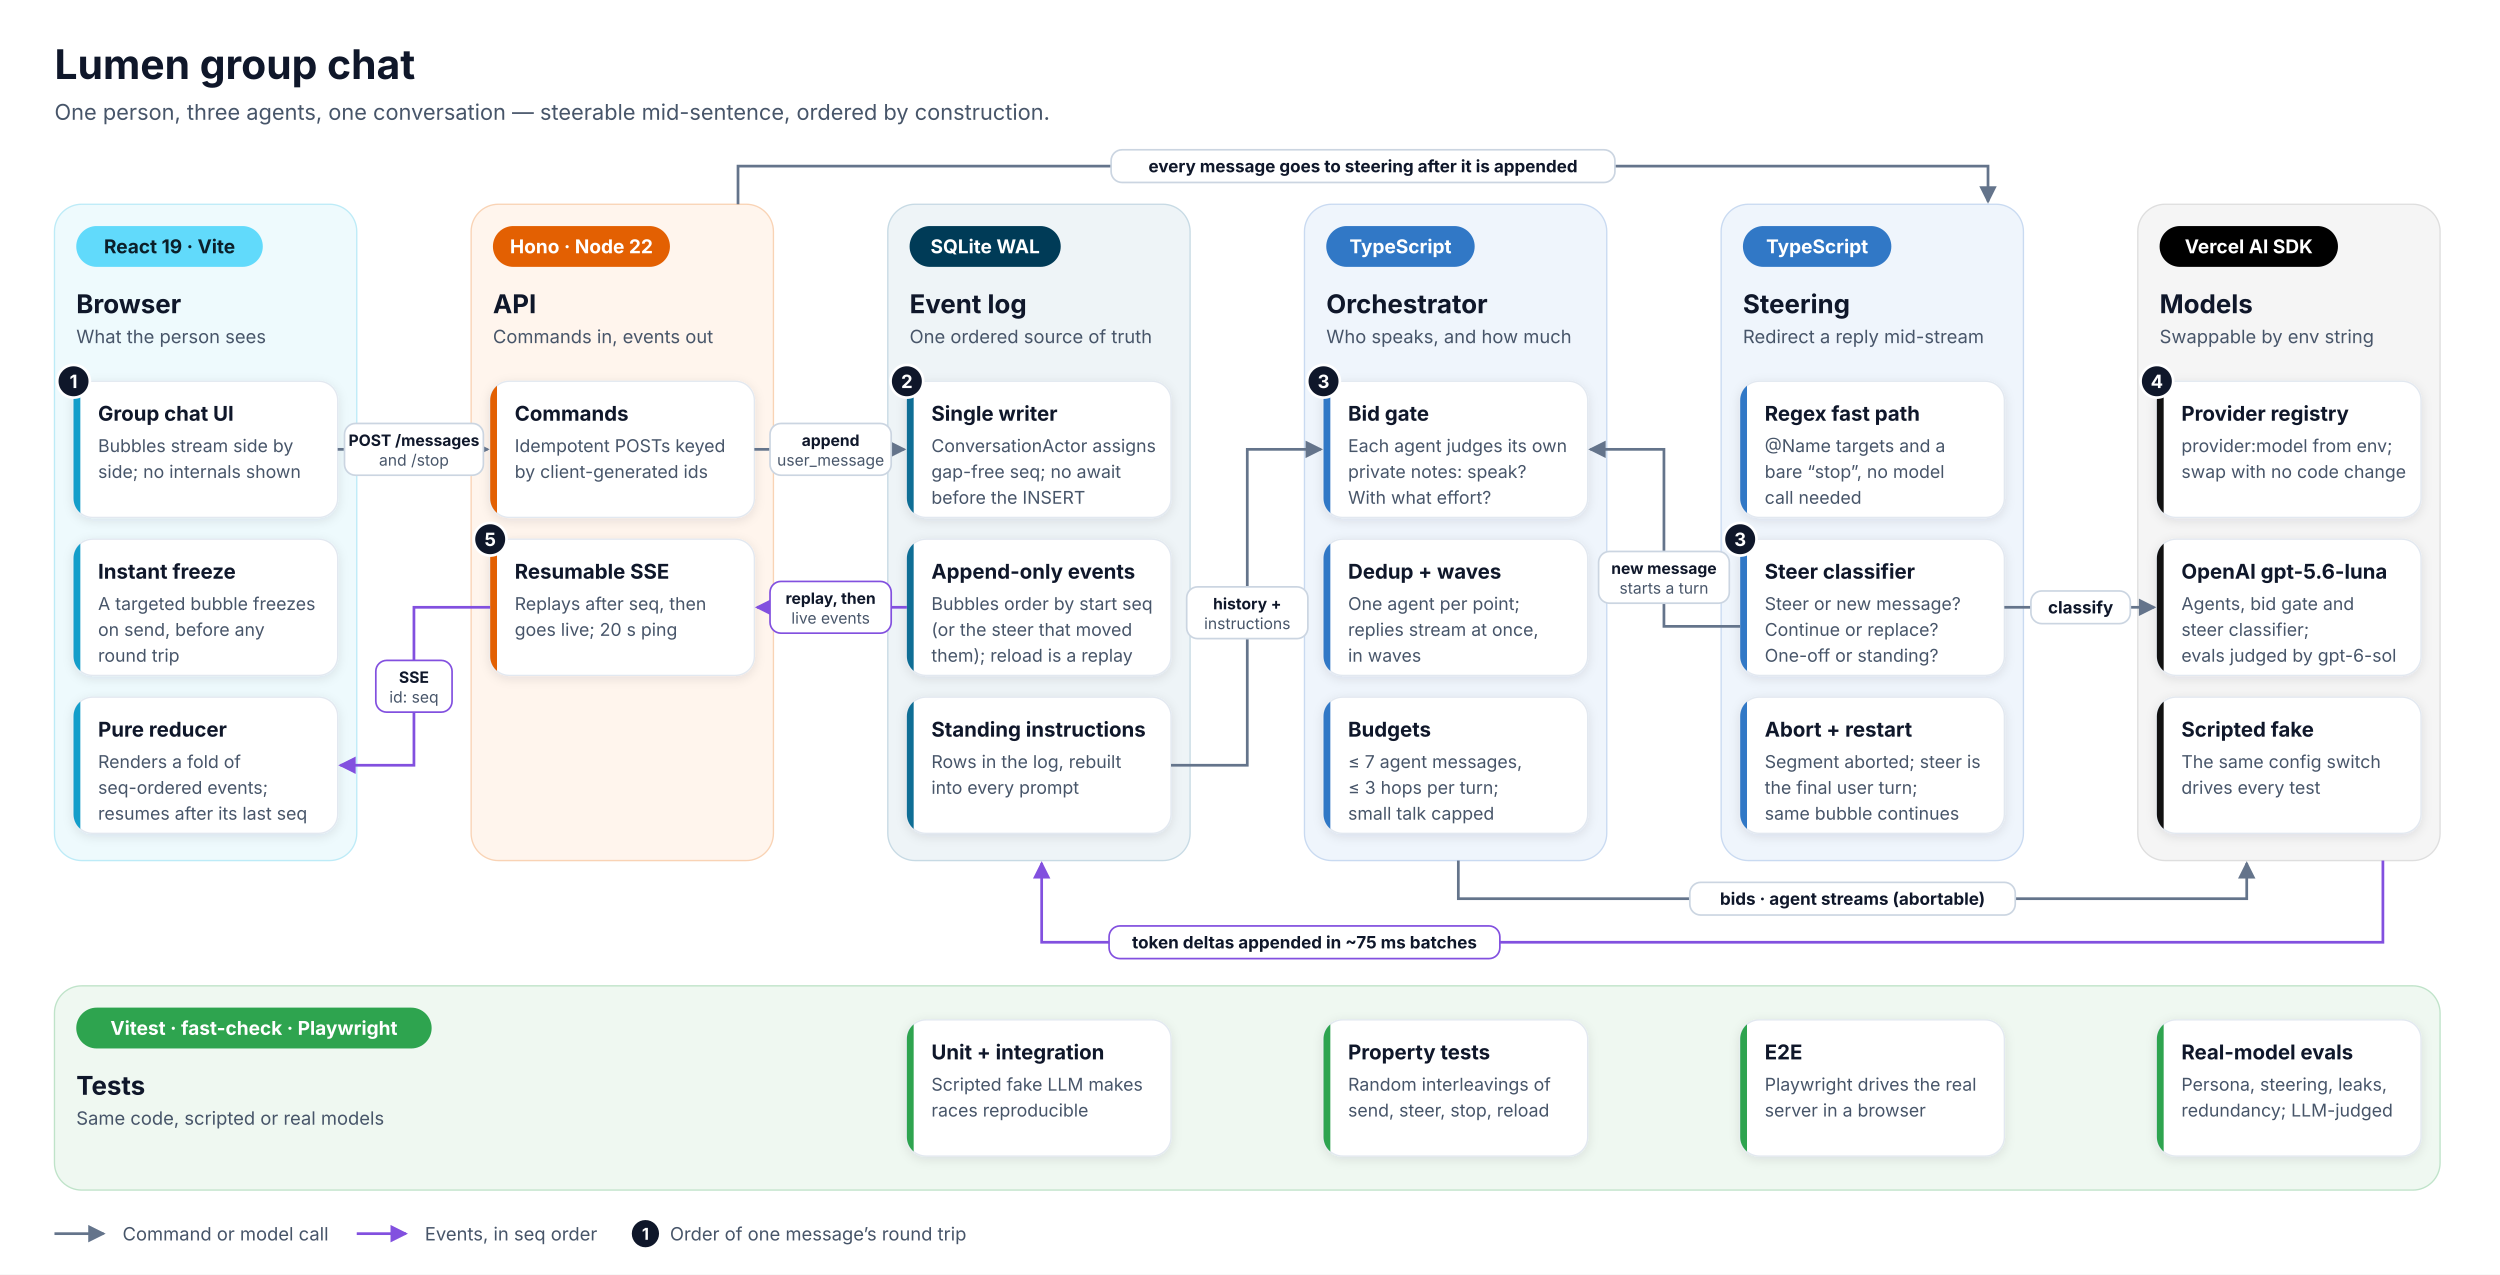
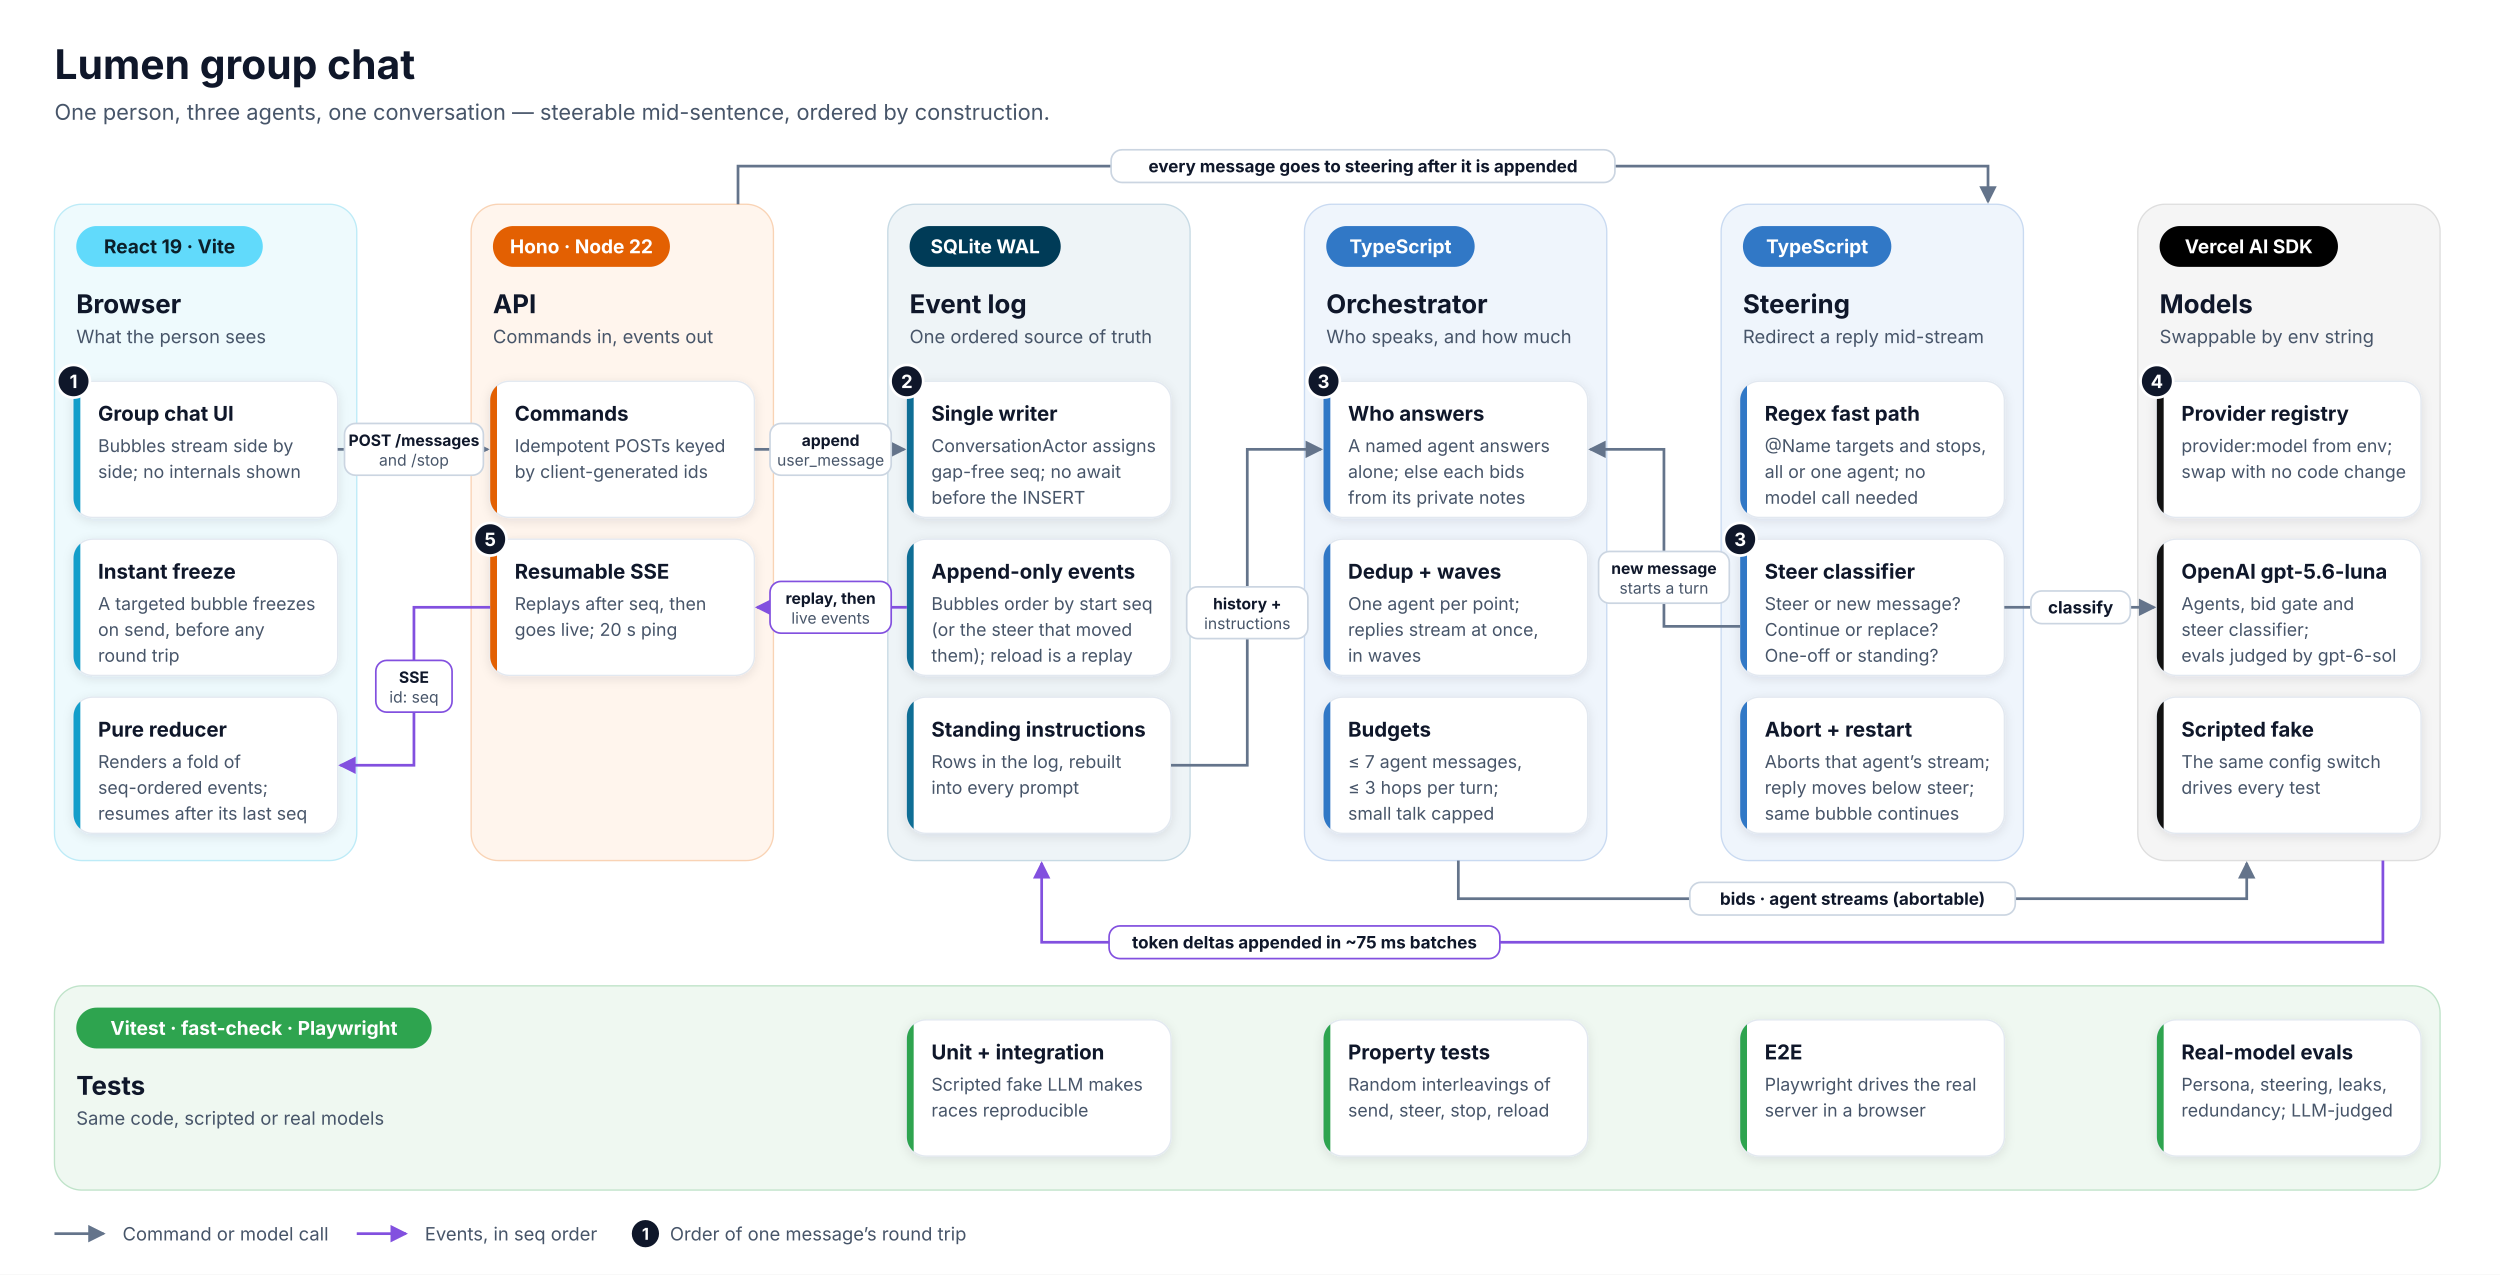
<svg xmlns="http://www.w3.org/2000/svg" viewBox="0 0 1836 936" width="1836" height="936" font-family="-apple-system, BlinkMacSystemFont, 'Segoe UI', Inter, system-ui, Helvetica, Arial, sans-serif" role="img" aria-labelledby="t d">
  <defs>
    <filter id="sh" x="-10%" y="-10%" width="120%" height="130%">
      <feDropShadow dx="0" dy="2" stdDeviation="4" flood-color="#0F172A" flood-opacity="0.1" />
    </filter>
    <marker id="ar" viewBox="0 0 10 10" refX="8" refY="5" markerWidth="8" markerHeight="8" orient="auto">
      <path d="M1 1L9 5L1 9z" fill="#64748B" />
    </marker>
    <marker id="arE" viewBox="0 0 10 10" refX="8" refY="5" markerWidth="8" markerHeight="8" orient="auto">
      <path d="M1 1L9 5L1 9z" fill="#8250DF" />
    </marker>
  </defs>
  <rect width="1836" height="936" fill="#FFFFFF" />
  <text x="40" y="58" font-size="30" font-weight="750" fill="#0F172A">Lumen group chat</text>
  <text x="40" y="88" font-size="16" fill="#475569">One person, three agents, one conversation — steerable mid-sentence, ordered by construction.</text>
  <rect x="40" y="150" width="222" height="482" rx="20" fill="#EEFAFD" stroke="#BDEBF7" />
  <rect x="56" y="166" width="137" height="30" rx="15" fill="#61DAFB" />
  <text x="124.5" y="186" font-size="14" font-weight="700" fill="#0B1F2A" text-anchor="middle">React 19 · Vite</text>
  <text x="56" y="230" font-size="19" font-weight="700" fill="#0F172A">Browser</text>
  <text x="56" y="252" font-size="13.5" fill="#475569">What the person sees</text>
  <clipPath id="c0">
    <rect x="54" y="280" width="194" height="100" rx="14" />
  </clipPath>
  <rect x="54" y="280" width="194" height="100" rx="14" fill="#FFFFFF" stroke="#E2E8F0" filter="url(#sh)" />
  <rect x="54" y="280" width="5" height="100" fill="#149ECA" clip-path="url(#c0)" />
  <text x="72" y="309" font-size="15" font-weight="650" fill="#0F172A">Group chat UI</text>
  <text x="72" y="332" font-size="13" fill="#475569">Bubbles stream side by</text>
  <text x="72" y="351" font-size="13" fill="#475569">side; no internals shown</text>
  <clipPath id="c1">
    <rect x="54" y="396" width="194" height="100" rx="14" />
  </clipPath>
  <rect x="54" y="396" width="194" height="100" rx="14" fill="#FFFFFF" stroke="#E2E8F0" filter="url(#sh)" />
  <rect x="54" y="396" width="5" height="100" fill="#149ECA" clip-path="url(#c1)" />
  <text x="72" y="425" font-size="15" font-weight="650" fill="#0F172A">Instant freeze</text>
  <text x="72" y="448" font-size="13" fill="#475569">A targeted bubble freezes</text>
  <text x="72" y="467" font-size="13" fill="#475569">on send, before any</text>
  <text x="72" y="486" font-size="13" fill="#475569">round trip</text>
  <clipPath id="c2">
    <rect x="54" y="512" width="194" height="100" rx="14" />
  </clipPath>
  <rect x="54" y="512" width="194" height="100" rx="14" fill="#FFFFFF" stroke="#E2E8F0" filter="url(#sh)" />
  <rect x="54" y="512" width="5" height="100" fill="#149ECA" clip-path="url(#c2)" />
  <text x="72" y="541" font-size="15" font-weight="650" fill="#0F172A">Pure reducer</text>
  <text x="72" y="564" font-size="13" fill="#475569">Renders a fold of</text>
  <text x="72" y="583" font-size="13" fill="#475569">seq-ordered events;</text>
  <text x="72" y="602" font-size="13" fill="#475569">resumes after its last seq</text>
  <rect x="346" y="150" width="222" height="482" rx="20" fill="#FFF5ED" stroke="#F9D3B5" />
  <rect x="362" y="166" width="130" height="30" rx="15" fill="#E36002" />
  <text x="427" y="186" font-size="14" font-weight="700" fill="#FFFFFF" text-anchor="middle">Hono · Node 22</text>
  <text x="362" y="230" font-size="19" font-weight="700" fill="#0F172A">API</text>
  <text x="362" y="252" font-size="13.5" fill="#475569">Commands in, events out</text>
  <clipPath id="c3">
    <rect x="360" y="280" width="194" height="100" rx="14" />
  </clipPath>
  <rect x="360" y="280" width="194" height="100" rx="14" fill="#FFFFFF" stroke="#E2E8F0" filter="url(#sh)" />
  <rect x="360" y="280" width="5" height="100" fill="#E36002" clip-path="url(#c3)" />
  <text x="378" y="309" font-size="15" font-weight="650" fill="#0F172A">Commands</text>
  <text x="378" y="332" font-size="13" fill="#475569">Idempotent POSTs keyed</text>
  <text x="378" y="351" font-size="13" fill="#475569">by client-generated ids</text>
  <clipPath id="c4">
    <rect x="360" y="396" width="194" height="100" rx="14" />
  </clipPath>
  <rect x="360" y="396" width="194" height="100" rx="14" fill="#FFFFFF" stroke="#E2E8F0" filter="url(#sh)" />
  <rect x="360" y="396" width="5" height="100" fill="#E36002" clip-path="url(#c4)" />
  <text x="378" y="425" font-size="15" font-weight="650" fill="#0F172A">Resumable SSE</text>
  <text x="378" y="448" font-size="13" fill="#475569">Replays after seq, then</text>
  <text x="378" y="467" font-size="13" fill="#475569">goes live; 20 s ping</text>
  <rect x="652" y="150" width="222" height="482" rx="20" fill="#EEF4F7" stroke="#C7DAE4" />
  <rect x="668" y="166" width="111" height="30" rx="15" fill="#003B57" />
  <text x="723.5" y="186" font-size="14" font-weight="700" fill="#FFFFFF" text-anchor="middle">SQLite WAL</text>
  <text x="668" y="230" font-size="19" font-weight="700" fill="#0F172A">Event log</text>
  <text x="668" y="252" font-size="13.5" fill="#475569">One ordered source of truth</text>
  <clipPath id="c5">
    <rect x="666" y="280" width="194" height="100" rx="14" />
  </clipPath>
  <rect x="666" y="280" width="194" height="100" rx="14" fill="#FFFFFF" stroke="#E2E8F0" filter="url(#sh)" />
  <rect x="666" y="280" width="5" height="100" fill="#0F6E95" clip-path="url(#c5)" />
  <text x="684" y="309" font-size="15" font-weight="650" fill="#0F172A">Single writer</text>
  <text x="684" y="332" font-size="13" fill="#475569">ConversationActor assigns</text>
  <text x="684" y="351" font-size="13" fill="#475569">gap-free seq; no await</text>
  <text x="684" y="370" font-size="13" fill="#475569">before the INSERT</text>
  <clipPath id="c6">
    <rect x="666" y="396" width="194" height="100" rx="14" />
  </clipPath>
  <rect x="666" y="396" width="194" height="100" rx="14" fill="#FFFFFF" stroke="#E2E8F0" filter="url(#sh)" />
  <rect x="666" y="396" width="5" height="100" fill="#0F6E95" clip-path="url(#c6)" />
  <text x="684" y="425" font-size="15" font-weight="650" fill="#0F172A">Append-only events</text>
  <text x="684" y="448" font-size="13" fill="#475569">Bubbles order by start seq</text>
  <text x="684" y="467" font-size="13" fill="#475569">(or the steer that moved</text>
  <text x="684" y="486" font-size="13" fill="#475569">them); reload is a replay</text>
  <clipPath id="c7">
    <rect x="666" y="512" width="194" height="100" rx="14" />
  </clipPath>
  <rect x="666" y="512" width="194" height="100" rx="14" fill="#FFFFFF" stroke="#E2E8F0" filter="url(#sh)" />
  <rect x="666" y="512" width="5" height="100" fill="#0F6E95" clip-path="url(#c7)" />
  <text x="684" y="541" font-size="15" font-weight="650" fill="#0F172A">Standing instructions</text>
  <text x="684" y="564" font-size="13" fill="#475569">Rows in the log, rebuilt</text>
  <text x="684" y="583" font-size="13" fill="#475569">into every prompt</text>
  <rect x="958" y="150" width="222" height="482" rx="20" fill="#EFF5FC" stroke="#C9DAF1" />
  <rect x="974" y="166" width="109" height="30" rx="15" fill="#3178C6" />
  <text x="1028.5" y="186" font-size="14" font-weight="700" fill="#FFFFFF" text-anchor="middle">TypeScript</text>
  <text x="974" y="230" font-size="19" font-weight="700" fill="#0F172A">Orchestrator</text>
  <text x="974" y="252" font-size="13.5" fill="#475569">Who speaks, and how much</text>
  <clipPath id="c8">
    <rect x="972" y="280" width="194" height="100" rx="14" />
  </clipPath>
  <rect x="972" y="280" width="194" height="100" rx="14" fill="#FFFFFF" stroke="#E2E8F0" filter="url(#sh)" />
  <rect x="972" y="280" width="5" height="100" fill="#3178C6" clip-path="url(#c8)" />
-   <text x="990" y="309" font-size="15" font-weight="650" fill="#0F172A">Bid gate</text>
-   <text x="990" y="332" font-size="13" fill="#475569">Each agent judges its own</text>
-   <text x="990" y="351" font-size="13" fill="#475569">private notes: speak?</text>
-   <text x="990" y="370" font-size="13" fill="#475569">With what effort?</text>
+   <text x="990" y="309" font-size="15" font-weight="650" fill="#0F172A">Who answers</text>
+   <text x="990" y="332" font-size="13" fill="#475569">A named agent answers</text>
+   <text x="990" y="351" font-size="13" fill="#475569">alone; else each bids</text>
+   <text x="990" y="370" font-size="13" fill="#475569">from its private notes</text>
  <clipPath id="c9">
    <rect x="972" y="396" width="194" height="100" rx="14" />
  </clipPath>
  <rect x="972" y="396" width="194" height="100" rx="14" fill="#FFFFFF" stroke="#E2E8F0" filter="url(#sh)" />
  <rect x="972" y="396" width="5" height="100" fill="#3178C6" clip-path="url(#c9)" />
  <text x="990" y="425" font-size="15" font-weight="650" fill="#0F172A">Dedup + waves</text>
  <text x="990" y="448" font-size="13" fill="#475569">One agent per point;</text>
  <text x="990" y="467" font-size="13" fill="#475569">replies stream at once,</text>
  <text x="990" y="486" font-size="13" fill="#475569">in waves</text>
  <clipPath id="c10">
    <rect x="972" y="512" width="194" height="100" rx="14" />
  </clipPath>
  <rect x="972" y="512" width="194" height="100" rx="14" fill="#FFFFFF" stroke="#E2E8F0" filter="url(#sh)" />
  <rect x="972" y="512" width="5" height="100" fill="#3178C6" clip-path="url(#c10)" />
  <text x="990" y="541" font-size="15" font-weight="650" fill="#0F172A">Budgets</text>
  <text x="990" y="564" font-size="13" fill="#475569">≤ 7 agent messages,</text>
  <text x="990" y="583" font-size="13" fill="#475569">≤ 3 hops per turn;</text>
  <text x="990" y="602" font-size="13" fill="#475569">small talk capped</text>
  <rect x="1264" y="150" width="222" height="482" rx="20" fill="#EFF5FC" stroke="#C9DAF1" />
  <rect x="1280" y="166" width="109" height="30" rx="15" fill="#3178C6" />
  <text x="1334.5" y="186" font-size="14" font-weight="700" fill="#FFFFFF" text-anchor="middle">TypeScript</text>
  <text x="1280" y="230" font-size="19" font-weight="700" fill="#0F172A">Steering</text>
  <text x="1280" y="252" font-size="13.5" fill="#475569">Redirect a reply mid-stream</text>
  <clipPath id="c11">
    <rect x="1278" y="280" width="194" height="100" rx="14" />
  </clipPath>
  <rect x="1278" y="280" width="194" height="100" rx="14" fill="#FFFFFF" stroke="#E2E8F0" filter="url(#sh)" />
  <rect x="1278" y="280" width="5" height="100" fill="#3178C6" clip-path="url(#c11)" />
  <text x="1296" y="309" font-size="15" font-weight="650" fill="#0F172A">Regex fast path</text>
-   <text x="1296" y="332" font-size="13" fill="#475569">@Name targets and a</text>
-   <text x="1296" y="351" font-size="13" fill="#475569">bare “stop”, no model</text>
-   <text x="1296" y="370" font-size="13" fill="#475569">call needed</text>
+   <text x="1296" y="332" font-size="13" fill="#475569">@Name targets and stops,</text>
+   <text x="1296" y="351" font-size="13" fill="#475569">all or one agent; no</text>
+   <text x="1296" y="370" font-size="13" fill="#475569">model call needed</text>
  <clipPath id="c12">
    <rect x="1278" y="396" width="194" height="100" rx="14" />
  </clipPath>
  <rect x="1278" y="396" width="194" height="100" rx="14" fill="#FFFFFF" stroke="#E2E8F0" filter="url(#sh)" />
  <rect x="1278" y="396" width="5" height="100" fill="#3178C6" clip-path="url(#c12)" />
  <text x="1296" y="425" font-size="15" font-weight="650" fill="#0F172A">Steer classifier</text>
  <text x="1296" y="448" font-size="13" fill="#475569">Steer or new message?</text>
  <text x="1296" y="467" font-size="13" fill="#475569">Continue or replace?</text>
  <text x="1296" y="486" font-size="13" fill="#475569">One-off or standing?</text>
  <clipPath id="c13">
    <rect x="1278" y="512" width="194" height="100" rx="14" />
  </clipPath>
  <rect x="1278" y="512" width="194" height="100" rx="14" fill="#FFFFFF" stroke="#E2E8F0" filter="url(#sh)" />
  <rect x="1278" y="512" width="5" height="100" fill="#3178C6" clip-path="url(#c13)" />
  <text x="1296" y="541" font-size="15" font-weight="650" fill="#0F172A">Abort + restart</text>
-   <text x="1296" y="564" font-size="13" fill="#475569">Segment aborted; steer is</text>
-   <text x="1296" y="583" font-size="13" fill="#475569">the final user turn;</text>
+   <text x="1296" y="564" font-size="13" fill="#475569">Aborts that agent’s stream;</text>
+   <text x="1296" y="583" font-size="13" fill="#475569">reply moves below steer;</text>
  <text x="1296" y="602" font-size="13" fill="#475569">same bubble continues</text>
  <rect x="1570" y="150" width="222" height="482" rx="20" fill="#F5F5F5" stroke="#DEDEDE" />
  <rect x="1586" y="166" width="131" height="30" rx="15" fill="#000000" />
  <text x="1651.5" y="186" font-size="14" font-weight="700" fill="#FFFFFF" text-anchor="middle">Vercel AI SDK</text>
  <text x="1586" y="230" font-size="19" font-weight="700" fill="#0F172A">Models</text>
  <text x="1586" y="252" font-size="13.5" fill="#475569">Swappable by env string</text>
  <clipPath id="c14">
    <rect x="1584" y="280" width="194" height="100" rx="14" />
  </clipPath>
  <rect x="1584" y="280" width="194" height="100" rx="14" fill="#FFFFFF" stroke="#E2E8F0" filter="url(#sh)" />
  <rect x="1584" y="280" width="5" height="100" fill="#111111" clip-path="url(#c14)" />
  <text x="1602" y="309" font-size="15" font-weight="650" fill="#0F172A">Provider registry</text>
  <text x="1602" y="332" font-size="13" fill="#475569">provider:model from env;</text>
  <text x="1602" y="351" font-size="13" fill="#475569">swap with no code change</text>
  <clipPath id="c15">
    <rect x="1584" y="396" width="194" height="100" rx="14" />
  </clipPath>
  <rect x="1584" y="396" width="194" height="100" rx="14" fill="#FFFFFF" stroke="#E2E8F0" filter="url(#sh)" />
  <rect x="1584" y="396" width="5" height="100" fill="#111111" clip-path="url(#c15)" />
  <text x="1602" y="425" font-size="15" font-weight="650" fill="#0F172A">OpenAI gpt-5.6-luna</text>
  <text x="1602" y="448" font-size="13" fill="#475569">Agents, bid gate and</text>
  <text x="1602" y="467" font-size="13" fill="#475569">steer classifier;</text>
  <text x="1602" y="486" font-size="13" fill="#475569">evals judged by gpt-6-sol</text>
  <clipPath id="c16">
    <rect x="1584" y="512" width="194" height="100" rx="14" />
  </clipPath>
  <rect x="1584" y="512" width="194" height="100" rx="14" fill="#FFFFFF" stroke="#E2E8F0" filter="url(#sh)" />
  <rect x="1584" y="512" width="5" height="100" fill="#111111" clip-path="url(#c16)" />
  <text x="1602" y="541" font-size="15" font-weight="650" fill="#0F172A">Scripted fake</text>
  <text x="1602" y="564" font-size="13" fill="#475569">The same config switch</text>
  <text x="1602" y="583" font-size="13" fill="#475569">drives every test</text>
  <rect x="40" y="724" width="1752" height="150" rx="20" fill="#EFF8F1" stroke="#BFE3C9" />
  <rect x="56" y="740" width="261" height="30" rx="15" fill="#2EA44F" />
  <text x="186.5" y="760" font-size="14" font-weight="700" fill="#FFFFFF" text-anchor="middle">Vitest · fast-check · Playwright</text>
  <text x="56" y="804" font-size="19" font-weight="700" fill="#0F172A">Tests</text>
  <text x="56" y="826" font-size="13.5" fill="#475569">Same code, scripted or real models</text>
  <clipPath id="c17">
    <rect x="666" y="749" width="194" height="100" rx="14" />
  </clipPath>
  <rect x="666" y="749" width="194" height="100" rx="14" fill="#FFFFFF" stroke="#E2E8F0" filter="url(#sh)" />
  <rect x="666" y="749" width="5" height="100" fill="#2EA44F" clip-path="url(#c17)" />
  <text x="684" y="778" font-size="15" font-weight="650" fill="#0F172A">Unit + integration</text>
  <text x="684" y="801" font-size="13" fill="#475569">Scripted fake LLM makes</text>
  <text x="684" y="820" font-size="13" fill="#475569">races reproducible</text>
  <clipPath id="c18">
    <rect x="972" y="749" width="194" height="100" rx="14" />
  </clipPath>
  <rect x="972" y="749" width="194" height="100" rx="14" fill="#FFFFFF" stroke="#E2E8F0" filter="url(#sh)" />
  <rect x="972" y="749" width="5" height="100" fill="#2EA44F" clip-path="url(#c18)" />
  <text x="990" y="778" font-size="15" font-weight="650" fill="#0F172A">Property tests</text>
  <text x="990" y="801" font-size="13" fill="#475569">Random interleavings of</text>
  <text x="990" y="820" font-size="13" fill="#475569">send, steer, stop, reload</text>
  <clipPath id="c19">
    <rect x="1278" y="749" width="194" height="100" rx="14" />
  </clipPath>
  <rect x="1278" y="749" width="194" height="100" rx="14" fill="#FFFFFF" stroke="#E2E8F0" filter="url(#sh)" />
  <rect x="1278" y="749" width="5" height="100" fill="#2EA44F" clip-path="url(#c19)" />
  <text x="1296" y="778" font-size="15" font-weight="650" fill="#0F172A">E2E</text>
  <text x="1296" y="801" font-size="13" fill="#475569">Playwright drives the real</text>
  <text x="1296" y="820" font-size="13" fill="#475569">server in a browser</text>
  <clipPath id="c20">
    <rect x="1584" y="749" width="194" height="100" rx="14" />
  </clipPath>
  <rect x="1584" y="749" width="194" height="100" rx="14" fill="#FFFFFF" stroke="#E2E8F0" filter="url(#sh)" />
  <rect x="1584" y="749" width="5" height="100" fill="#2EA44F" clip-path="url(#c20)" />
  <text x="1602" y="778" font-size="15" font-weight="650" fill="#0F172A">Real-model evals</text>
  <text x="1602" y="801" font-size="13" fill="#475569">Persona, steering, leaks,</text>
  <text x="1602" y="820" font-size="13" fill="#475569">redundancy; LLM-judged</text>
  <path d="M248 330H358" fill="none" stroke="#64748B" stroke-width="2" marker-end="url(#ar)" />
  <path d="M360 446H304V562H250" fill="none" stroke="#8250DF" stroke-width="2" marker-end="url(#arE)" />
  <path d="M554 330H664" fill="none" stroke="#64748B" stroke-width="2" marker-end="url(#ar)" />
  <path d="M666 446H556" fill="none" stroke="#8250DF" stroke-width="2" marker-end="url(#arE)" />
  <path d="M860 562H916V330H970" fill="none" stroke="#64748B" stroke-width="2" marker-end="url(#ar)" />
  <path d="M1278 460H1222V330H1168" fill="none" stroke="#64748B" stroke-width="2" marker-end="url(#ar)" />
  <path d="M1472 446H1582" fill="none" stroke="#64748B" stroke-width="2" marker-end="url(#ar)" />
  <path d="M542 150V122H1460V148" fill="none" stroke="#64748B" stroke-width="2" marker-end="url(#ar)" />
  <path d="M1071 632V660H1650V634" fill="none" stroke="#64748B" stroke-width="2" marker-end="url(#ar)" />
  <path d="M1750 632V692H765V634" fill="none" stroke="#8250DF" stroke-width="2" marker-end="url(#arE)" />
  <rect x="253" y="311" width="102" height="38" rx="8" fill="#FFFFFF" stroke="#CBD5E1" stroke-width="1.25" />
  <text x="304" y="327.5" font-size="11.5" font-weight="650" fill="#0F172A" text-anchor="middle">POST /messages</text>
  <text x="304" y="342" font-size="11.5" fill="#475569" text-anchor="middle">and /stop</text>
  <rect x="276" y="485" width="56" height="38" rx="8" fill="#FFFFFF" stroke="#8250DF" stroke-width="1.25" />
  <text x="304" y="501.5" font-size="11.5" font-weight="650" fill="#0F172A" text-anchor="middle">SSE</text>
  <text x="304" y="516" font-size="11.5" fill="#475569" text-anchor="middle">id: seq</text>
  <rect x="565.5" y="311" width="89" height="38" rx="8" fill="#FFFFFF" stroke="#CBD5E1" stroke-width="1.25" />
  <text x="610" y="327.5" font-size="11.5" font-weight="650" fill="#0F172A" text-anchor="middle">append</text>
  <text x="610" y="342" font-size="11.5" fill="#475569" text-anchor="middle">user_message</text>
  <rect x="565.5" y="427" width="89" height="38" rx="8" fill="#FFFFFF" stroke="#8250DF" stroke-width="1.25" />
  <text x="610" y="443.5" font-size="11.5" font-weight="650" fill="#0F172A" text-anchor="middle">replay, then</text>
  <text x="610" y="458" font-size="11.5" fill="#475569" text-anchor="middle">live events</text>
  <rect x="871.5" y="431" width="89" height="38" rx="8" fill="#FFFFFF" stroke="#CBD5E1" stroke-width="1.25" />
  <text x="916" y="447.5" font-size="11.5" font-weight="650" fill="#0F172A" text-anchor="middle">history +</text>
  <text x="916" y="462" font-size="11.5" fill="#475569" text-anchor="middle">instructions</text>
  <rect x="1174" y="405" width="96" height="38" rx="8" fill="#FFFFFF" stroke="#CBD5E1" stroke-width="1.25" />
  <text x="1222" y="421.5" font-size="11.5" font-weight="650" fill="#0F172A" text-anchor="middle">new message</text>
  <text x="1222" y="436" font-size="11.5" fill="#475569" text-anchor="middle">starts a turn</text>
  <rect x="1491.5" y="434" width="73" height="24" rx="8" fill="#FFFFFF" stroke="#CBD5E1" stroke-width="1.25" />
  <text x="1528" y="450.5" font-size="12.5" font-weight="650" fill="#0F172A" text-anchor="middle">classify</text>
  <rect x="816" y="110" width="370" height="24" rx="8" fill="#FFFFFF" stroke="#CBD5E1" stroke-width="1.25" />
  <text x="1001" y="126.5" font-size="12.5" font-weight="650" fill="#0F172A" text-anchor="middle">every message goes to steering after it is appended</text>
  <rect x="1241" y="648" width="239" height="24" rx="8" fill="#FFFFFF" stroke="#CBD5E1" stroke-width="1.25" />
  <text x="1360.5" y="664.5" font-size="12.5" font-weight="650" fill="#0F172A" text-anchor="middle">bids · agent streams (abortable)</text>
  <rect x="814.5" y="680" width="287" height="24" rx="8" fill="#FFFFFF" stroke="#8250DF" stroke-width="1.25" />
  <text x="958" y="696.5" font-size="12.5" font-weight="650" fill="#0F172A" text-anchor="middle">token deltas appended in ~75 ms batches</text>
  <circle cx="54" cy="280" r="12" fill="#0F172A" stroke="#FFFFFF" stroke-width="2" />
  <text x="54" y="285" font-size="13.5" font-weight="750" fill="#FFFFFF" text-anchor="middle">1</text>
  <circle cx="666" cy="280" r="12" fill="#0F172A" stroke="#FFFFFF" stroke-width="2" />
  <text x="666" y="285" font-size="13.5" font-weight="750" fill="#FFFFFF" text-anchor="middle">2</text>
  <circle cx="972" cy="280" r="12" fill="#0F172A" stroke="#FFFFFF" stroke-width="2" />
  <text x="972" y="285" font-size="13.5" font-weight="750" fill="#FFFFFF" text-anchor="middle">3</text>
  <circle cx="1278" cy="396" r="12" fill="#0F172A" stroke="#FFFFFF" stroke-width="2" />
  <text x="1278" y="401" font-size="13.5" font-weight="750" fill="#FFFFFF" text-anchor="middle">3</text>
  <circle cx="1584" cy="280" r="12" fill="#0F172A" stroke="#FFFFFF" stroke-width="2" />
  <text x="1584" y="285" font-size="13.5" font-weight="750" fill="#FFFFFF" text-anchor="middle">4</text>
  <circle cx="360" cy="396" r="12" fill="#0F172A" stroke="#FFFFFF" stroke-width="2" />
  <text x="360" y="401" font-size="13.5" font-weight="750" fill="#FFFFFF" text-anchor="middle">5</text>
  <path d="M40 906H76" stroke="#64748B" stroke-width="2" marker-end="url(#ar)" />
  <text x="90" y="911" font-size="13.5" fill="#475569">Command or model call</text>
  <path d="M262 906H298" stroke="#8250DF" stroke-width="2" marker-end="url(#arE)" />
  <text x="312" y="911" font-size="13.5" fill="#475569">Events, in seq order</text>
  <circle cx="474" cy="906" r="10" fill="#0F172A" />
  <text x="474" y="910.5" font-size="12" font-weight="750" fill="#FFFFFF" text-anchor="middle">1</text>
  <text x="492" y="911" font-size="13.5" fill="#475569">Order of one message’s round trip</text>
</svg>
